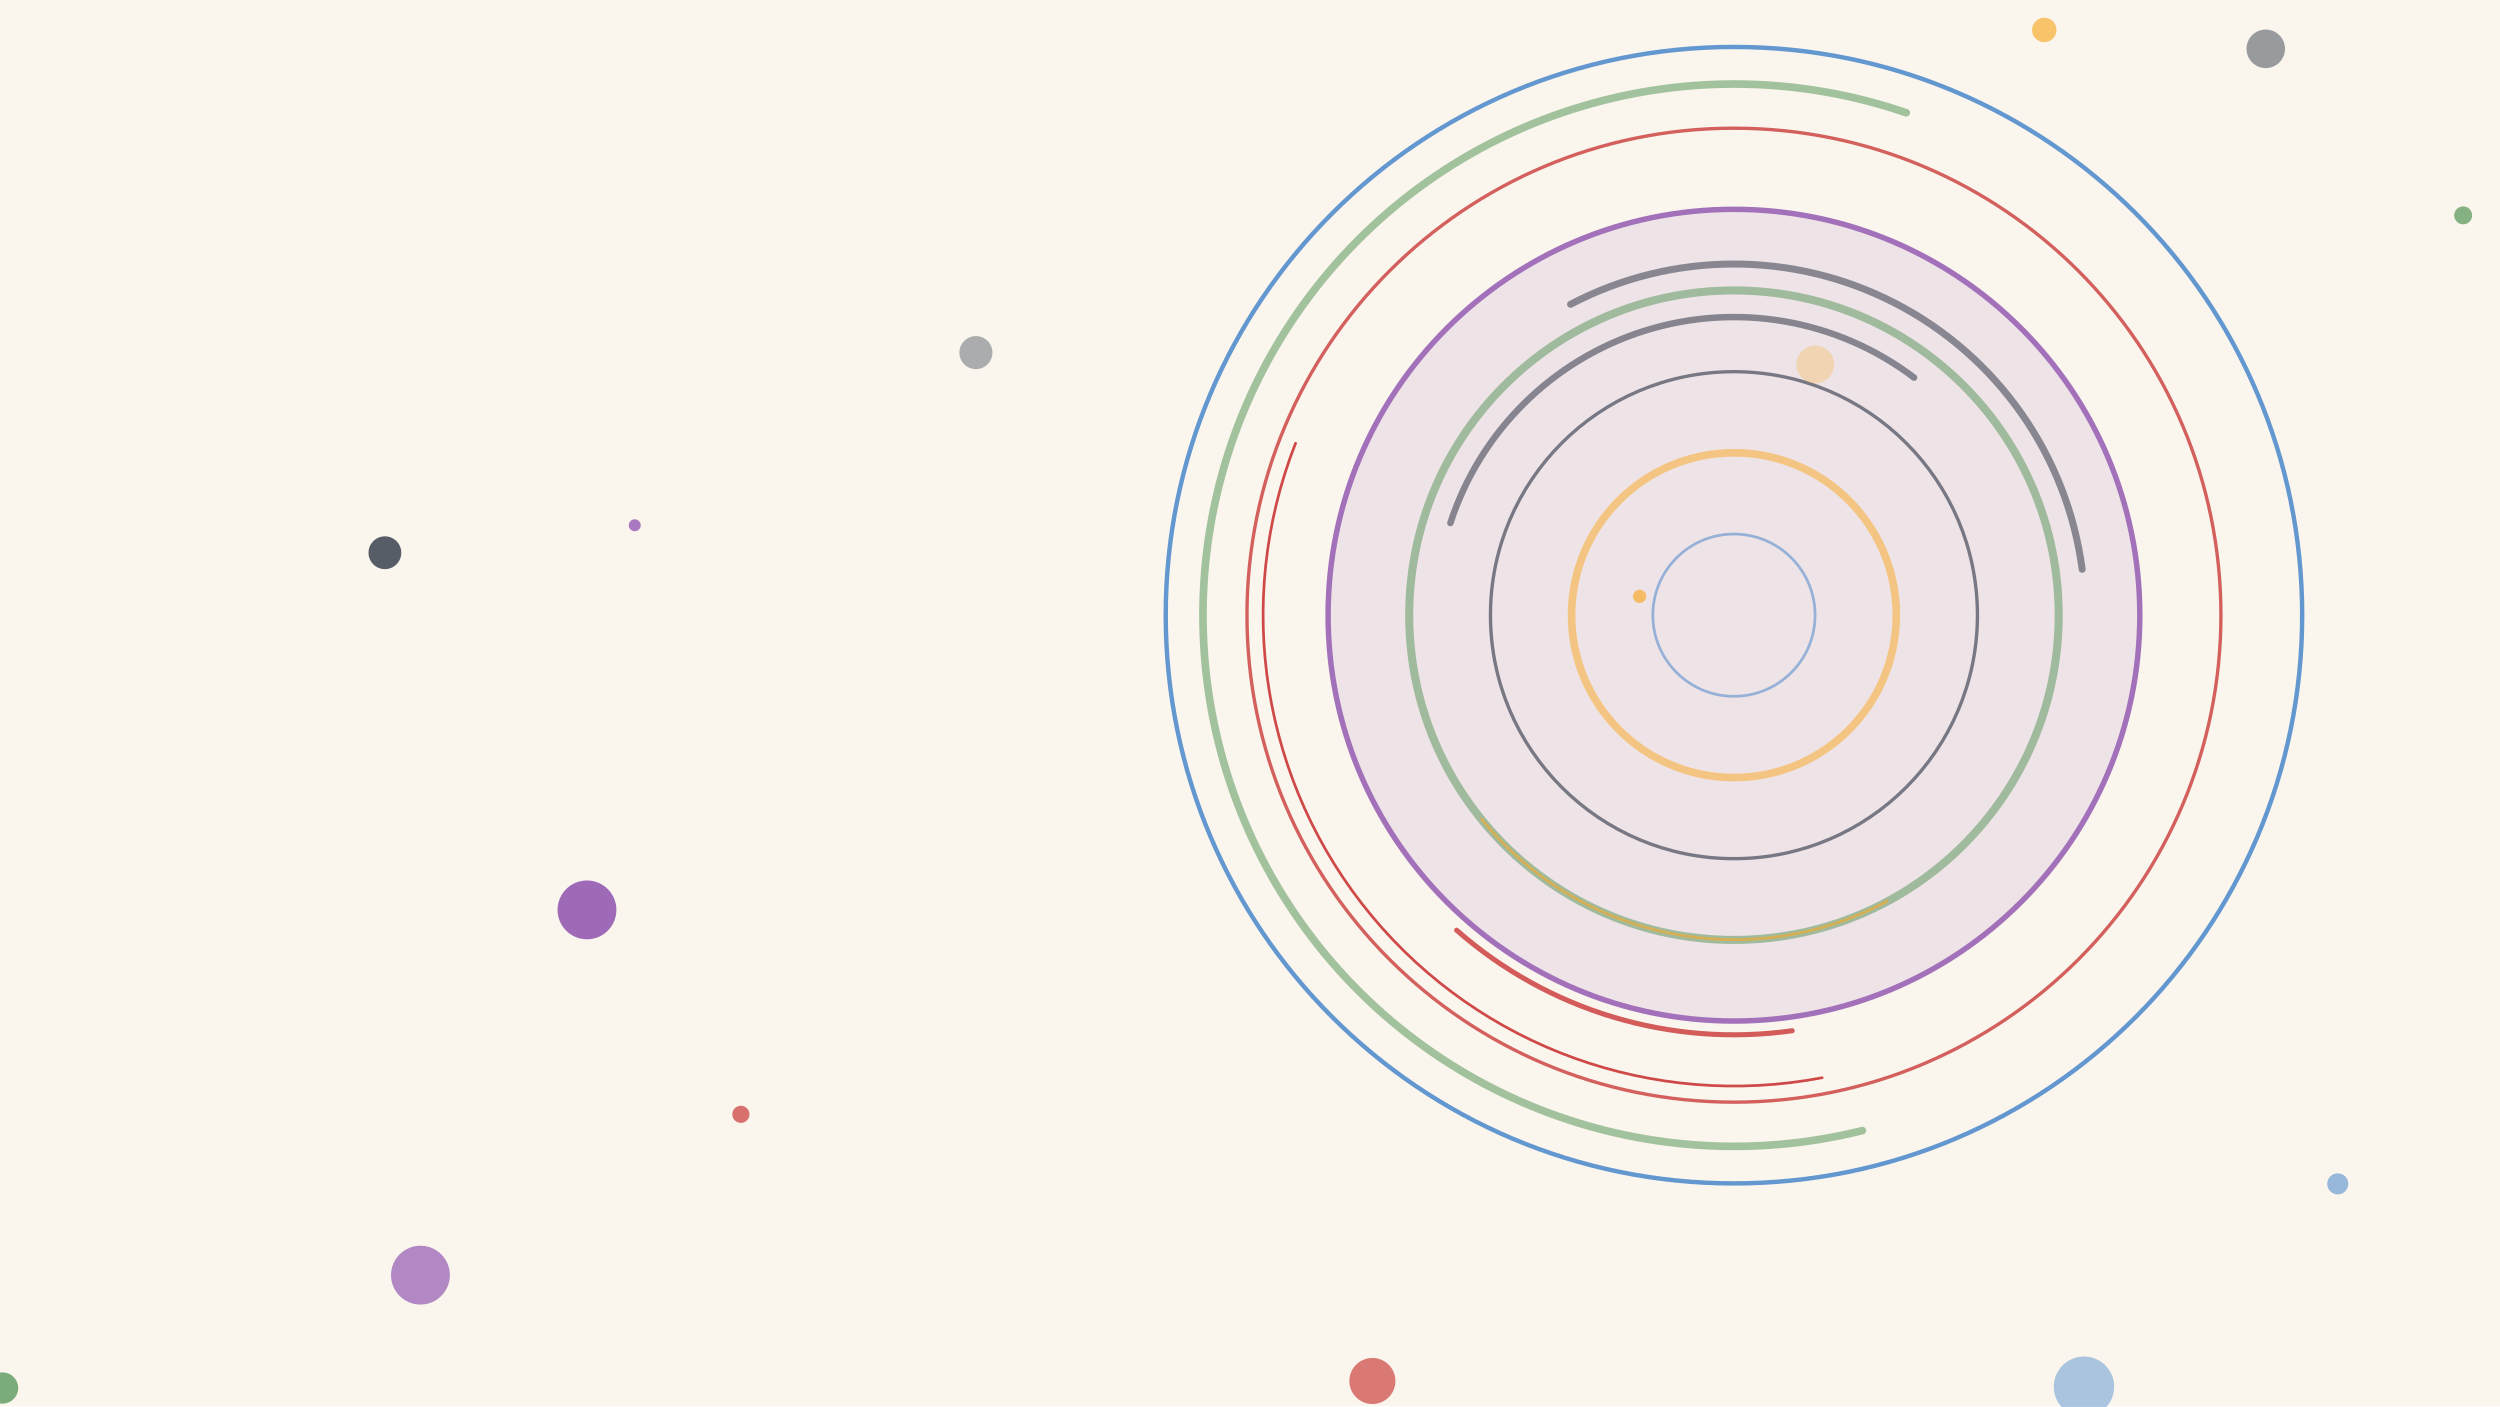
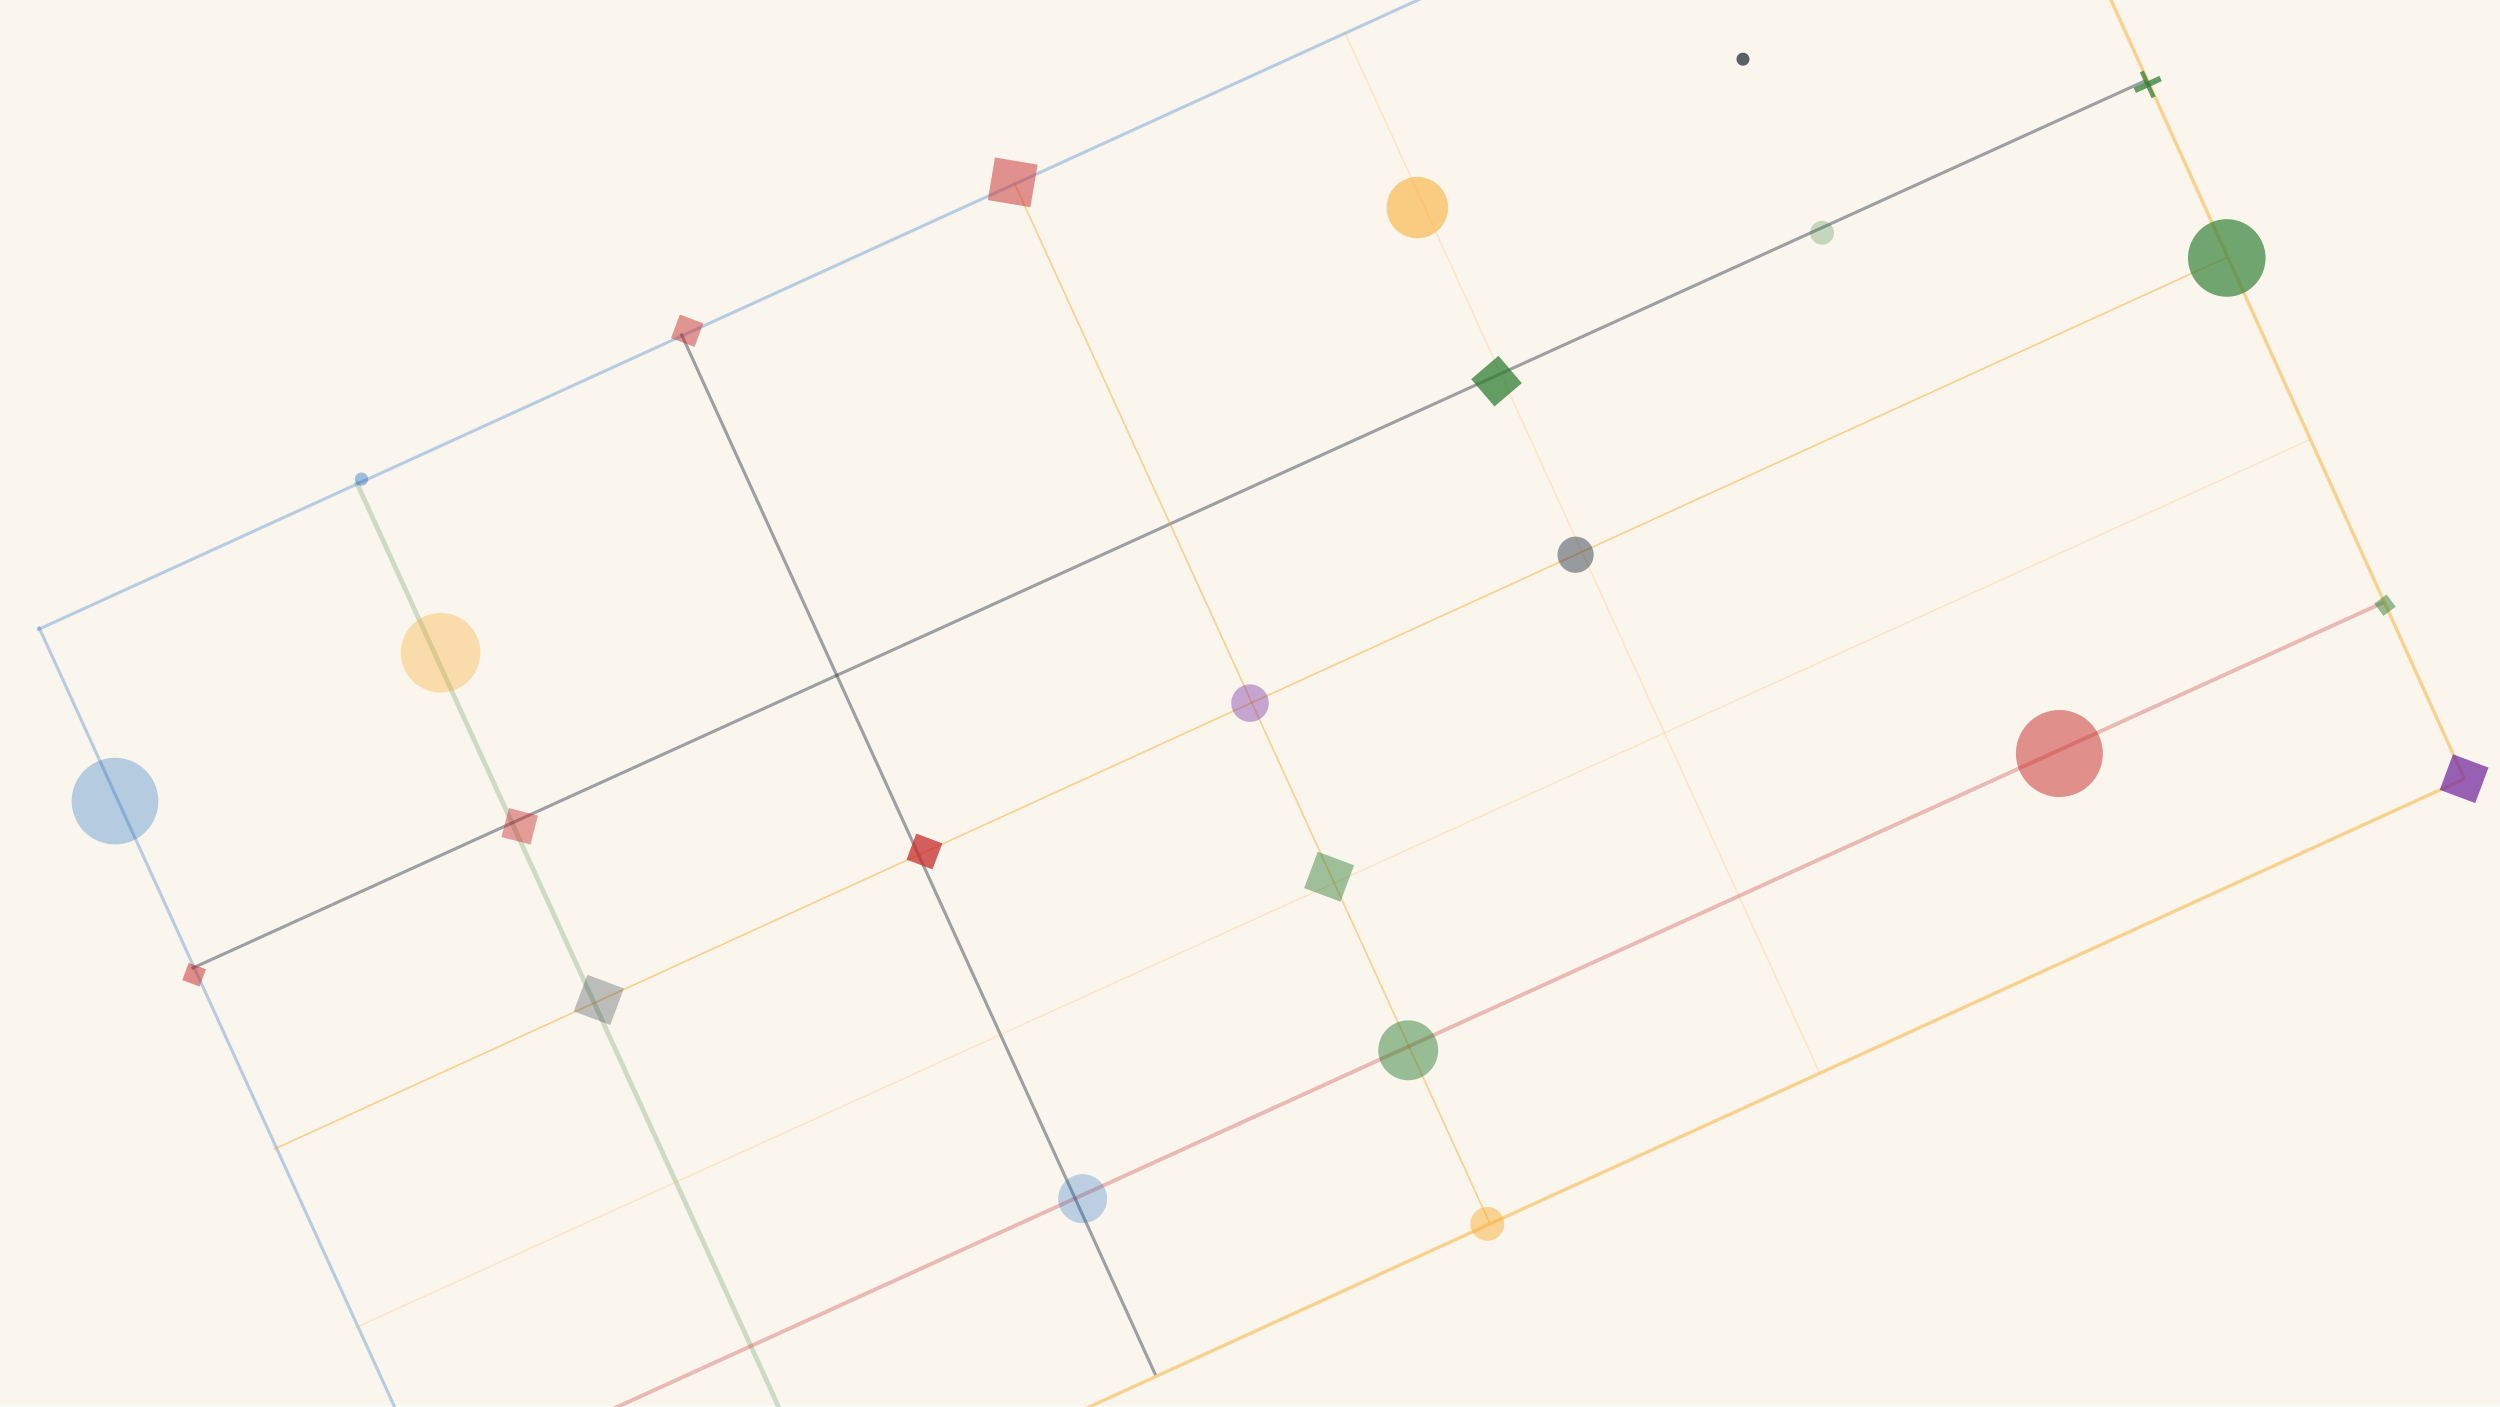
<svg xmlns="http://www.w3.org/2000/svg" viewBox="0 0 1920 1080" width="1920" height="1080">
  <rect width="1920" height="1080" fill="#FAF6EE" />
-   <circle cx="1331.675" cy="472.458" r="436.4" fill="none" fill-opacity="0.00" stroke="#1565C0" stroke-width="3.4" opacity="0.66" />
-   <circle cx="1331.675" cy="472.458" r="374.0" fill="none" fill-opacity="0.00" stroke="#C62828" stroke-width="2.6" opacity="0.73" />
-   <circle cx="1331.675" cy="472.458" r="311.7" fill="#6A1B9A" fill-opacity="0.14" stroke="#6A1B9A" stroke-width="4.2" opacity="0.61" />
-   <circle cx="1331.675" cy="472.458" r="249.4" fill="none" fill-opacity="0.00" stroke="#2E7D32" stroke-width="6.2" opacity="0.41" />
-   <circle cx="1331.675" cy="472.458" r="187.0" fill="none" fill-opacity="0.00" stroke="#0A1628" stroke-width="2.6" opacity="0.52" />
-   <circle cx="1331.675" cy="472.458" r="124.7" fill="none" fill-opacity="0.00" stroke="#F9A825" stroke-width="5.9" opacity="0.52" />
-   <circle cx="1331.675" cy="472.458" r="62.3" fill="none" fill-opacity="0.00" stroke="#1565C0" stroke-width="2.1" opacity="0.41" />
-   <path d="M 1430.3 868.3 A 407.9 407.9 0 1 1 1464.0 86.6" fill="none" stroke="#2E7D32" stroke-width="5.9" opacity="0.43" stroke-linecap="round" />
-   <path d="M 1376.4 791.6 A 322.3 322.3 0 0 1 1118.7 714.4" fill="none" stroke="#C62828" stroke-width="3.9" opacity="0.75" stroke-linecap="round" />
-   <path d="M 1206.2 233.7 A 269.8 269.8 0 0 1 1599.1 437.2" fill="none" stroke="#0A1628" stroke-width="5.4" opacity="0.45" stroke-linecap="round" />
-   <path d="M 1449.4 692.1 A 249.2 249.2 0 0 1 1137.9 629.1" fill="none" stroke="#F9A825" stroke-width="2.2" opacity="0.60" stroke-linecap="round" />
-   <path d="M 1399.4 827.7 A 361.7 361.7 0 0 1 995.0 340.4" fill="none" stroke="#C62828" stroke-width="2.1" opacity="0.84" stroke-linecap="round" />
-   <path d="M 1113.9 401.7 A 229.0 229.0 0 0 1 1470.0 290.0" fill="none" stroke="#0A1628" stroke-width="5.0" opacity="0.46" stroke-linecap="round" />
-   <circle cx="749.5" cy="270.8" r="12.7" fill="#0A1628" opacity="0.33" />
-   <circle cx="1570.0" cy="23.0" r="9.4" fill="#F9A825" opacity="0.65" />
-   <circle cx="1259.2" cy="458.0" r="5.1" fill="#F9A825" opacity="0.67" />
-   <circle cx="1795.4" cy="909.2" r="8.1" fill="#1565C0" opacity="0.43" />
-   <circle cx="1394.1" cy="279.9" r="14.5" fill="#F9A825" opacity="0.28" />
-   <circle cx="1600.5" cy="1065.0" r="23.2" fill="#1565C0" opacity="0.35" />
-   <circle cx="2.0" cy="1066.0" r="12.0" fill="#2E7D32" opacity="0.61" />
-   <circle cx="450.8" cy="698.8" r="22.6" fill="#6A1B9A" opacity="0.64" />
-   <circle cx="1740.1" cy="37.5" r="14.8" fill="#0A1628" opacity="0.41" />
-   <circle cx="322.9" cy="979.3" r="22.6" fill="#6A1B9A" opacity="0.51" />
-   <circle cx="1054.0" cy="1060.6" r="17.7" fill="#C62828" opacity="0.61" />
-   <circle cx="1891.7" cy="165.4" r="6.9" fill="#2E7D32" opacity="0.57" />
-   <circle cx="569.0" cy="855.8" r="6.6" fill="#C62828" opacity="0.65" />
-   <circle cx="487.5" cy="403.4" r="4.6" fill="#6A1B9A" opacity="0.57" />
-   <circle cx="295.6" cy="424.5" r="12.6" fill="#0A1628" opacity="0.68" />
+   <g transform="rotate(-24.5 960 540)">
+     <line x1="135.596" y1="102.6" x2="1784.404" y2="101.9" stroke="#1565C0" stroke-width="2.4" opacity="0.29" />
+     <line x1="137.8" y1="100.47" x2="138.1" y2="979.53" stroke="#1565C0" stroke-width="2.4" opacity="0.29" />
+     <line x1="405.9" y1="100.47" x2="406.5" y2="979.53" stroke="#2E7D32" stroke-width="3.7" opacity="0.22" />
+     <line x1="135.596" y1="388.4" x2="1784.404" y2="390.2" stroke="#0A1628" stroke-width="2.4" opacity="0.39" />
+     <line x1="680.1" y1="100.47" x2="680.0" y2="979.53" stroke="#0A1628" stroke-width="2.4" opacity="0.39" />
+     <line x1="135.596" y1="540.9" x2="1784.404" y2="539.6" stroke="#F9A825" stroke-width="1.3" opacity="0.48" />
+     <line x1="960.9" y1="100.47" x2="961.9" y2="979.53" stroke="#F9A825" stroke-width="1.3" opacity="0.48" />
+     <line x1="135.596" y1="691.6" x2="1784.404" y2="693.4" stroke="#F9A825" stroke-width="1.2" opacity="0.21" />
+     <line x1="1239.9" y1="100.47" x2="1240.3" y2="979.53" stroke="#F9A825" stroke-width="1.2" opacity="0.21" />
+     <line x1="135.596" y1="830.3" x2="1784.404" y2="830.6" stroke="#C62828" stroke-width="3.0" opacity="0.30" />
+     <line x1="135.596" y1="981.1" x2="1784.404" y2="979.6" stroke="#F9A825" stroke-width="2.6" opacity="0.47" />
+     <line x1="1786.0" y1="100.47" x2="1784.6" y2="979.53" stroke="#F9A825" stroke-width="2.6" opacity="0.47" />
+     <circle cx="135.6" cy="247.0" r="33.3" fill="#1565C0" opacity="0.30" />
+     <polygon points="135.6,383.5 145.6,393.5 135.6,403.5 125.6,393.5" fill="#C62828" opacity="0.51" />
+     <rect x="127.9" y="971.8" width="15.4" height="15.4" fill="#0A1628" opacity="0.66" transform="rotate(48 135.6 979.5)" />
+     <circle cx="410.4" cy="100.5" r="5.1" fill="#1565C0" opacity="0.40" />
+     <circle cx="410.4" cy="247.0" r="30.6" fill="#F9A825" opacity="0.33" />
+     <rect x="398.9" y="382.0" width="23.0" height="23.0" fill="#C62828" opacity="0.44" transform="rotate(39 410.4 393.5)" />
+     <polygon points="410.4,518.8 431.6,540.0 410.4,561.2 389.2,540.0" fill="#0A1628" opacity="0.26" />
+     <rect x="675.6" y="90.8" width="19.3" height="19.3" fill="#C62828" opacity="0.47" transform="rotate(45 685.2 100.5)" />
+     <polygon points="685.2,524.9 700.3,540.0 685.2,555.1 670.1,540.0" fill="#C62828" opacity="0.74" />
+     <circle cx="685.2" cy="833.0" r="18.8" fill="#1565C0" opacity="0.27" />
+     <rect x="943.4" y="83.9" width="33.2" height="33.2" fill="#C62828" opacity="0.49" transform="rotate(34 960.0 100.5)" />
+     <circle cx="960.0" cy="540.0" r="14.4" fill="#6A1B9A" opacity="0.37" />
+     <polygon points="960.0,665.4 981.1,686.5 960.0,707.6 938.9,686.5" fill="#2E7D32" opacity="0.45" />
+     <circle cx="960.0" cy="833.0" r="23.0" fill="#2E7D32" opacity="0.48" />
+     <circle cx="960.0" cy="979.5" r="13.0" fill="#F9A825" opacity="0.45" />
+     <circle cx="1234.8" cy="247.0" r="23.6" fill="#F9A825" opacity="0.54" />
+     <rect x="1221.0" y="379.7" width="27.6" height="27.6" fill="#2E7D32" opacity="0.74" transform="rotate(74 1234.8 393.5)" />
+     <circle cx="1234.8" cy="540.0" r="13.9" fill="#0A1628" opacity="0.41" />
+     <circle cx="1509.6" cy="247.0" r="5.0" fill="#0A1628" opacity="0.67" />
+     <circle cx="1509.6" cy="393.5" r="9.2" fill="#2E7D32" opacity="0.26" />
+     <circle cx="1509.6" cy="833.0" r="33.4" fill="#C62828" opacity="0.50" />
+     <polygon points="1784.4,79.1 1805.7,100.5 1784.4,121.8 1763.1,100.5" fill="#6A1B9A" opacity="0.42" />
+     <circle cx="1784.4" cy="247.0" r="8.5" fill="#F9A825" opacity="0.66" />
+     <line x1="1773.5" y1="393.5" x2="1795.3" y2="393.5" stroke="#2E7D32" stroke-width="4.5" opacity="0.74" />
+     <line x1="1784.4" y1="382.6" x2="1784.4" y2="404.4" stroke="#2E7D32" stroke-width="3.4" opacity="0.74" />
+     <circle cx="1784.4" cy="540.0" r="29.8" fill="#2E7D32" opacity="0.67" />
+     <rect x="1778.5" y="827.1" width="11.8" height="11.8" fill="#2E7D32" opacity="0.50" transform="rotate(78 1784.4 833.0)" />
+     <polygon points="1784.4,958.9 1805.0,979.5 1784.4,1000.1 1763.8,979.5" fill="#6A1B9A" opacity="0.68" />
+   </g>
</svg>
